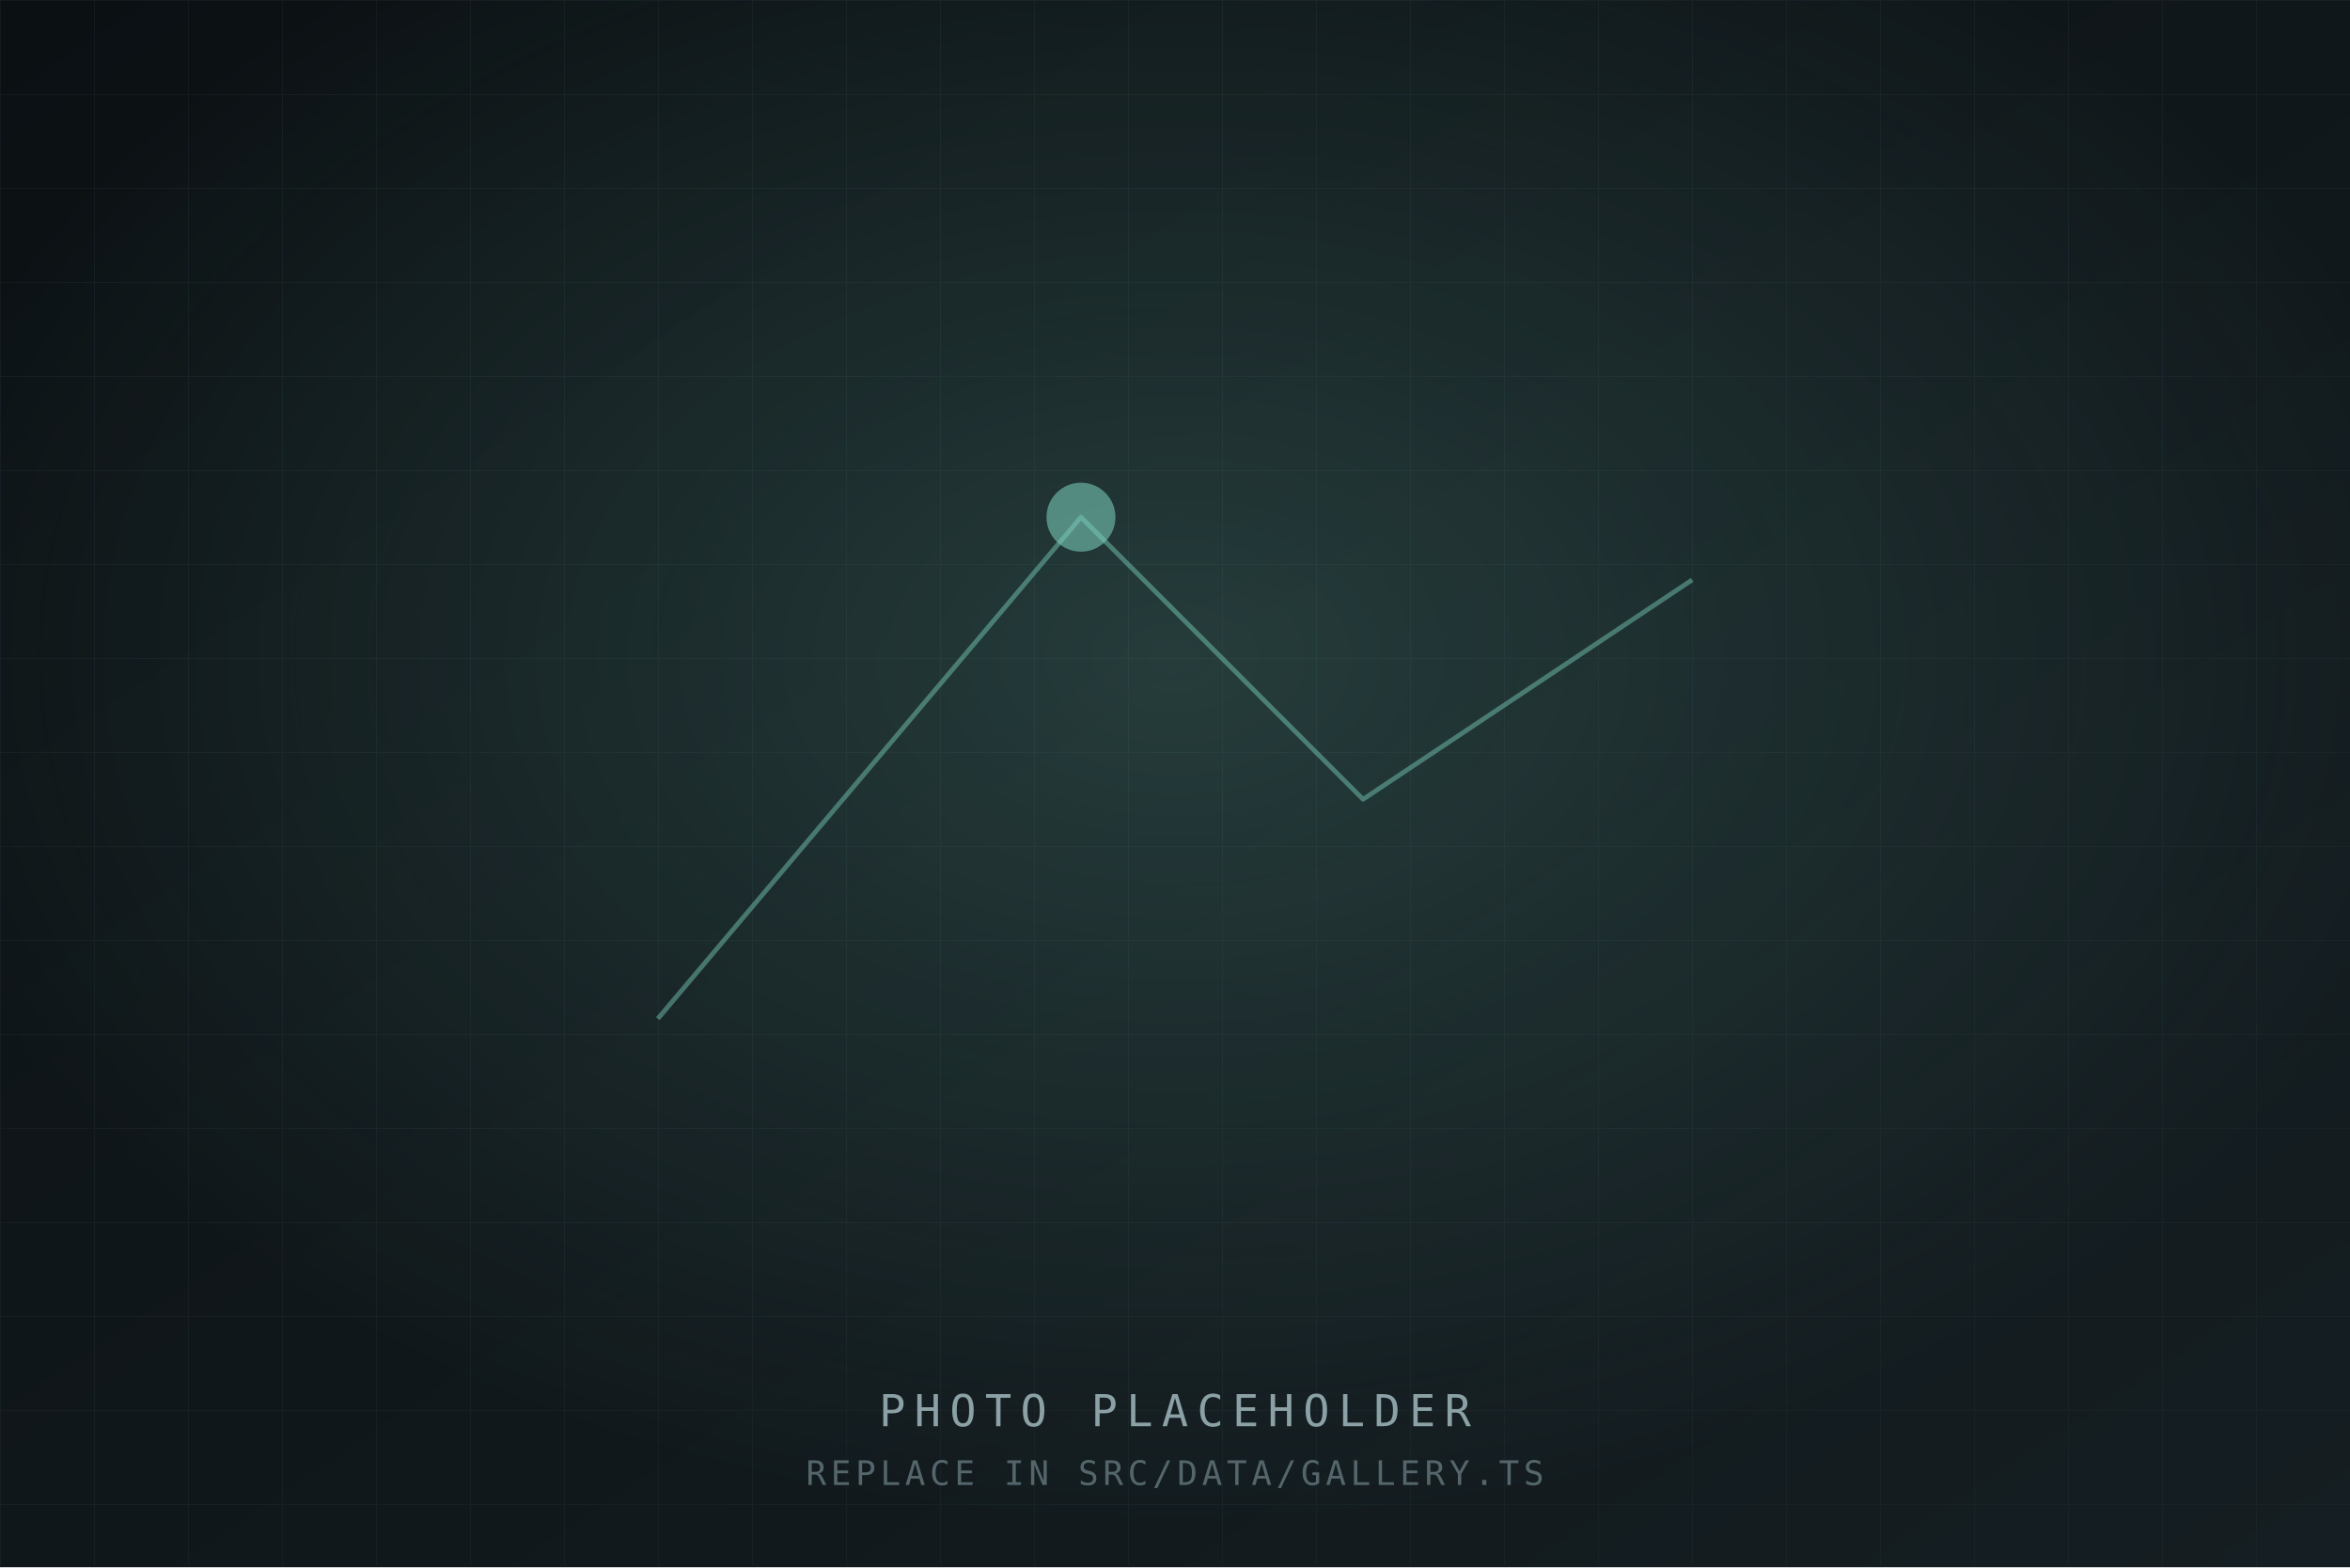
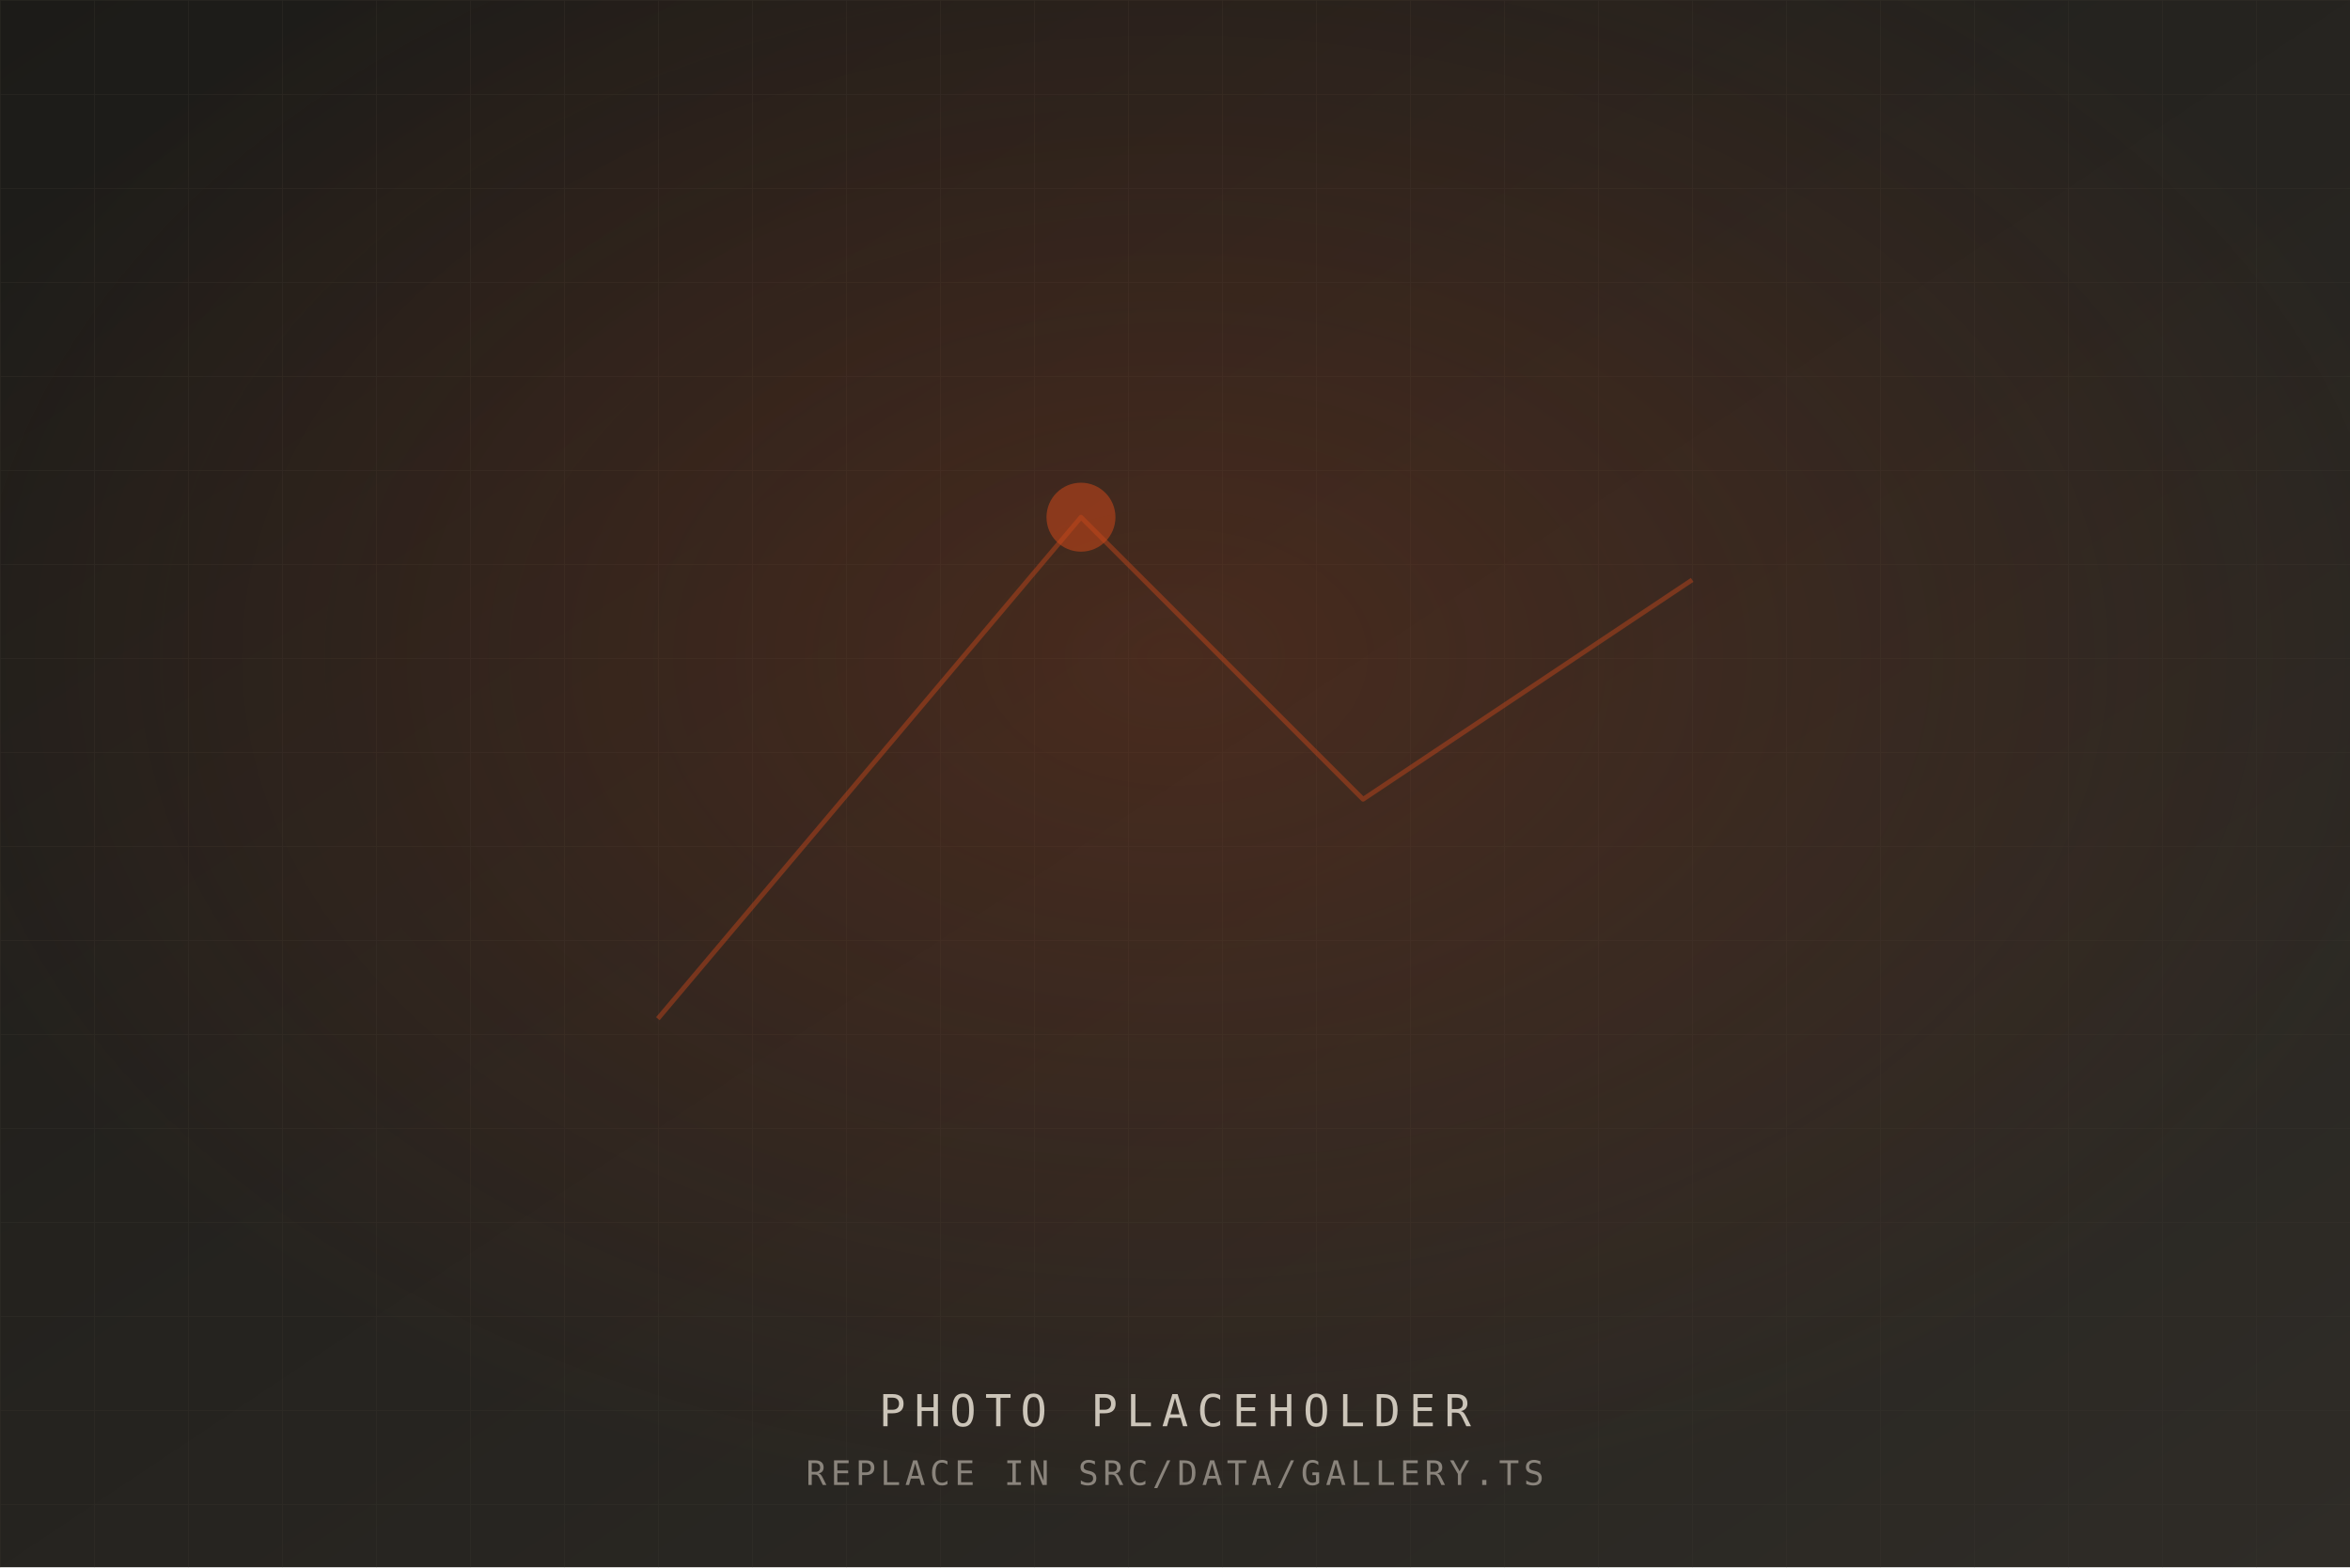
<svg xmlns="http://www.w3.org/2000/svg" width="1600" height="1067" viewBox="0 0 1600 1067" role="img" aria-label="Photography placeholder">
  <defs>
    <linearGradient id="bg-photo-02" x1="0" y1="0" x2="1" y2="1">
-       <stop offset="0" stop-color="#0b1013" />
-       <stop offset="1" stop-color="#151e22" />
+       <stop offset="0" stop-color="#1c1b18" />
+       <stop offset="1" stop-color="#2f2c27" />
    </linearGradient>
    <pattern id="grid-photo-02" width="64" height="64" patternUnits="userSpaceOnUse">
-       <path d="M64 0H0V64" fill="none" stroke="#26343a" stroke-width="1" />
+       <path d="M64 0H0V64" fill="none" stroke="#3a362f" stroke-width="1" />
    </pattern>
    <radialGradient id="glow-photo-02" cx="0.5" cy="0.42" r="0.55">
-       <stop offset="0" stop-color="#7dd3c0" stop-opacity="0.20" />
-       <stop offset="1" stop-color="#7dd3c0" stop-opacity="0" />
+       <stop offset="0" stop-color="#c8481b" stop-opacity="0.22" />
+       <stop offset="1" stop-color="#c8481b" stop-opacity="0" />
    </radialGradient>
  </defs>
  <rect width="1600" height="1067" fill="url(#bg-photo-02)" />
  <rect width="1600" height="1067" fill="url(#grid-photo-02)" opacity="0.35" />
  <rect width="1600" height="1067" fill="url(#glow-photo-02)" />
  <g>
-     <path d="M447.89 693.55 L735.98 352.11 L928.04 544.17 L1152.11 394.79" fill="none" stroke="#7dd3c0" stroke-opacity="0.45" stroke-width="3.201" stroke-linejoin="round" />
-     <circle cx="735.98" cy="352.11" r="23.474" fill="#7dd3c0" fill-opacity="0.55" />
+     <path d="M447.89 693.55 L735.98 352.11 L928.04 544.17 L1152.11 394.79" fill="none" stroke="#c8481b" stroke-opacity="0.45" stroke-width="3.201" stroke-linejoin="round" />
+     <circle cx="735.98" cy="352.11" r="23.474" fill="#c8481b" fill-opacity="0.55" />
  </g>
-   <text x="800" y="971" text-anchor="middle" font-family="ui-monospace, SFMono-Regular, 'SF Mono', Menlo, Consolas, monospace" font-size="30" letter-spacing="6" fill="#8ba1a6">PHOTO PLACEHOLDER</text>
-   <text x="800" y="1011" text-anchor="middle" font-family="ui-monospace, SFMono-Regular, 'SF Mono', Menlo, Consolas, monospace" font-size="23" letter-spacing="3" fill="#54666b">REPLACE IN SRC/DATA/GALLERY.TS</text>
+   <text x="800" y="971" text-anchor="middle" font-family="ui-monospace, SFMono-Regular, 'SF Mono', Menlo, Consolas, monospace" font-size="30" letter-spacing="6" fill="#ccc5b9">PHOTO PLACEHOLDER</text>
+   <text x="800" y="1011" text-anchor="middle" font-family="ui-monospace, SFMono-Regular, 'SF Mono', Menlo, Consolas, monospace" font-size="23" letter-spacing="3" fill="#8a847c">REPLACE IN SRC/DATA/GALLERY.TS</text>
</svg>
